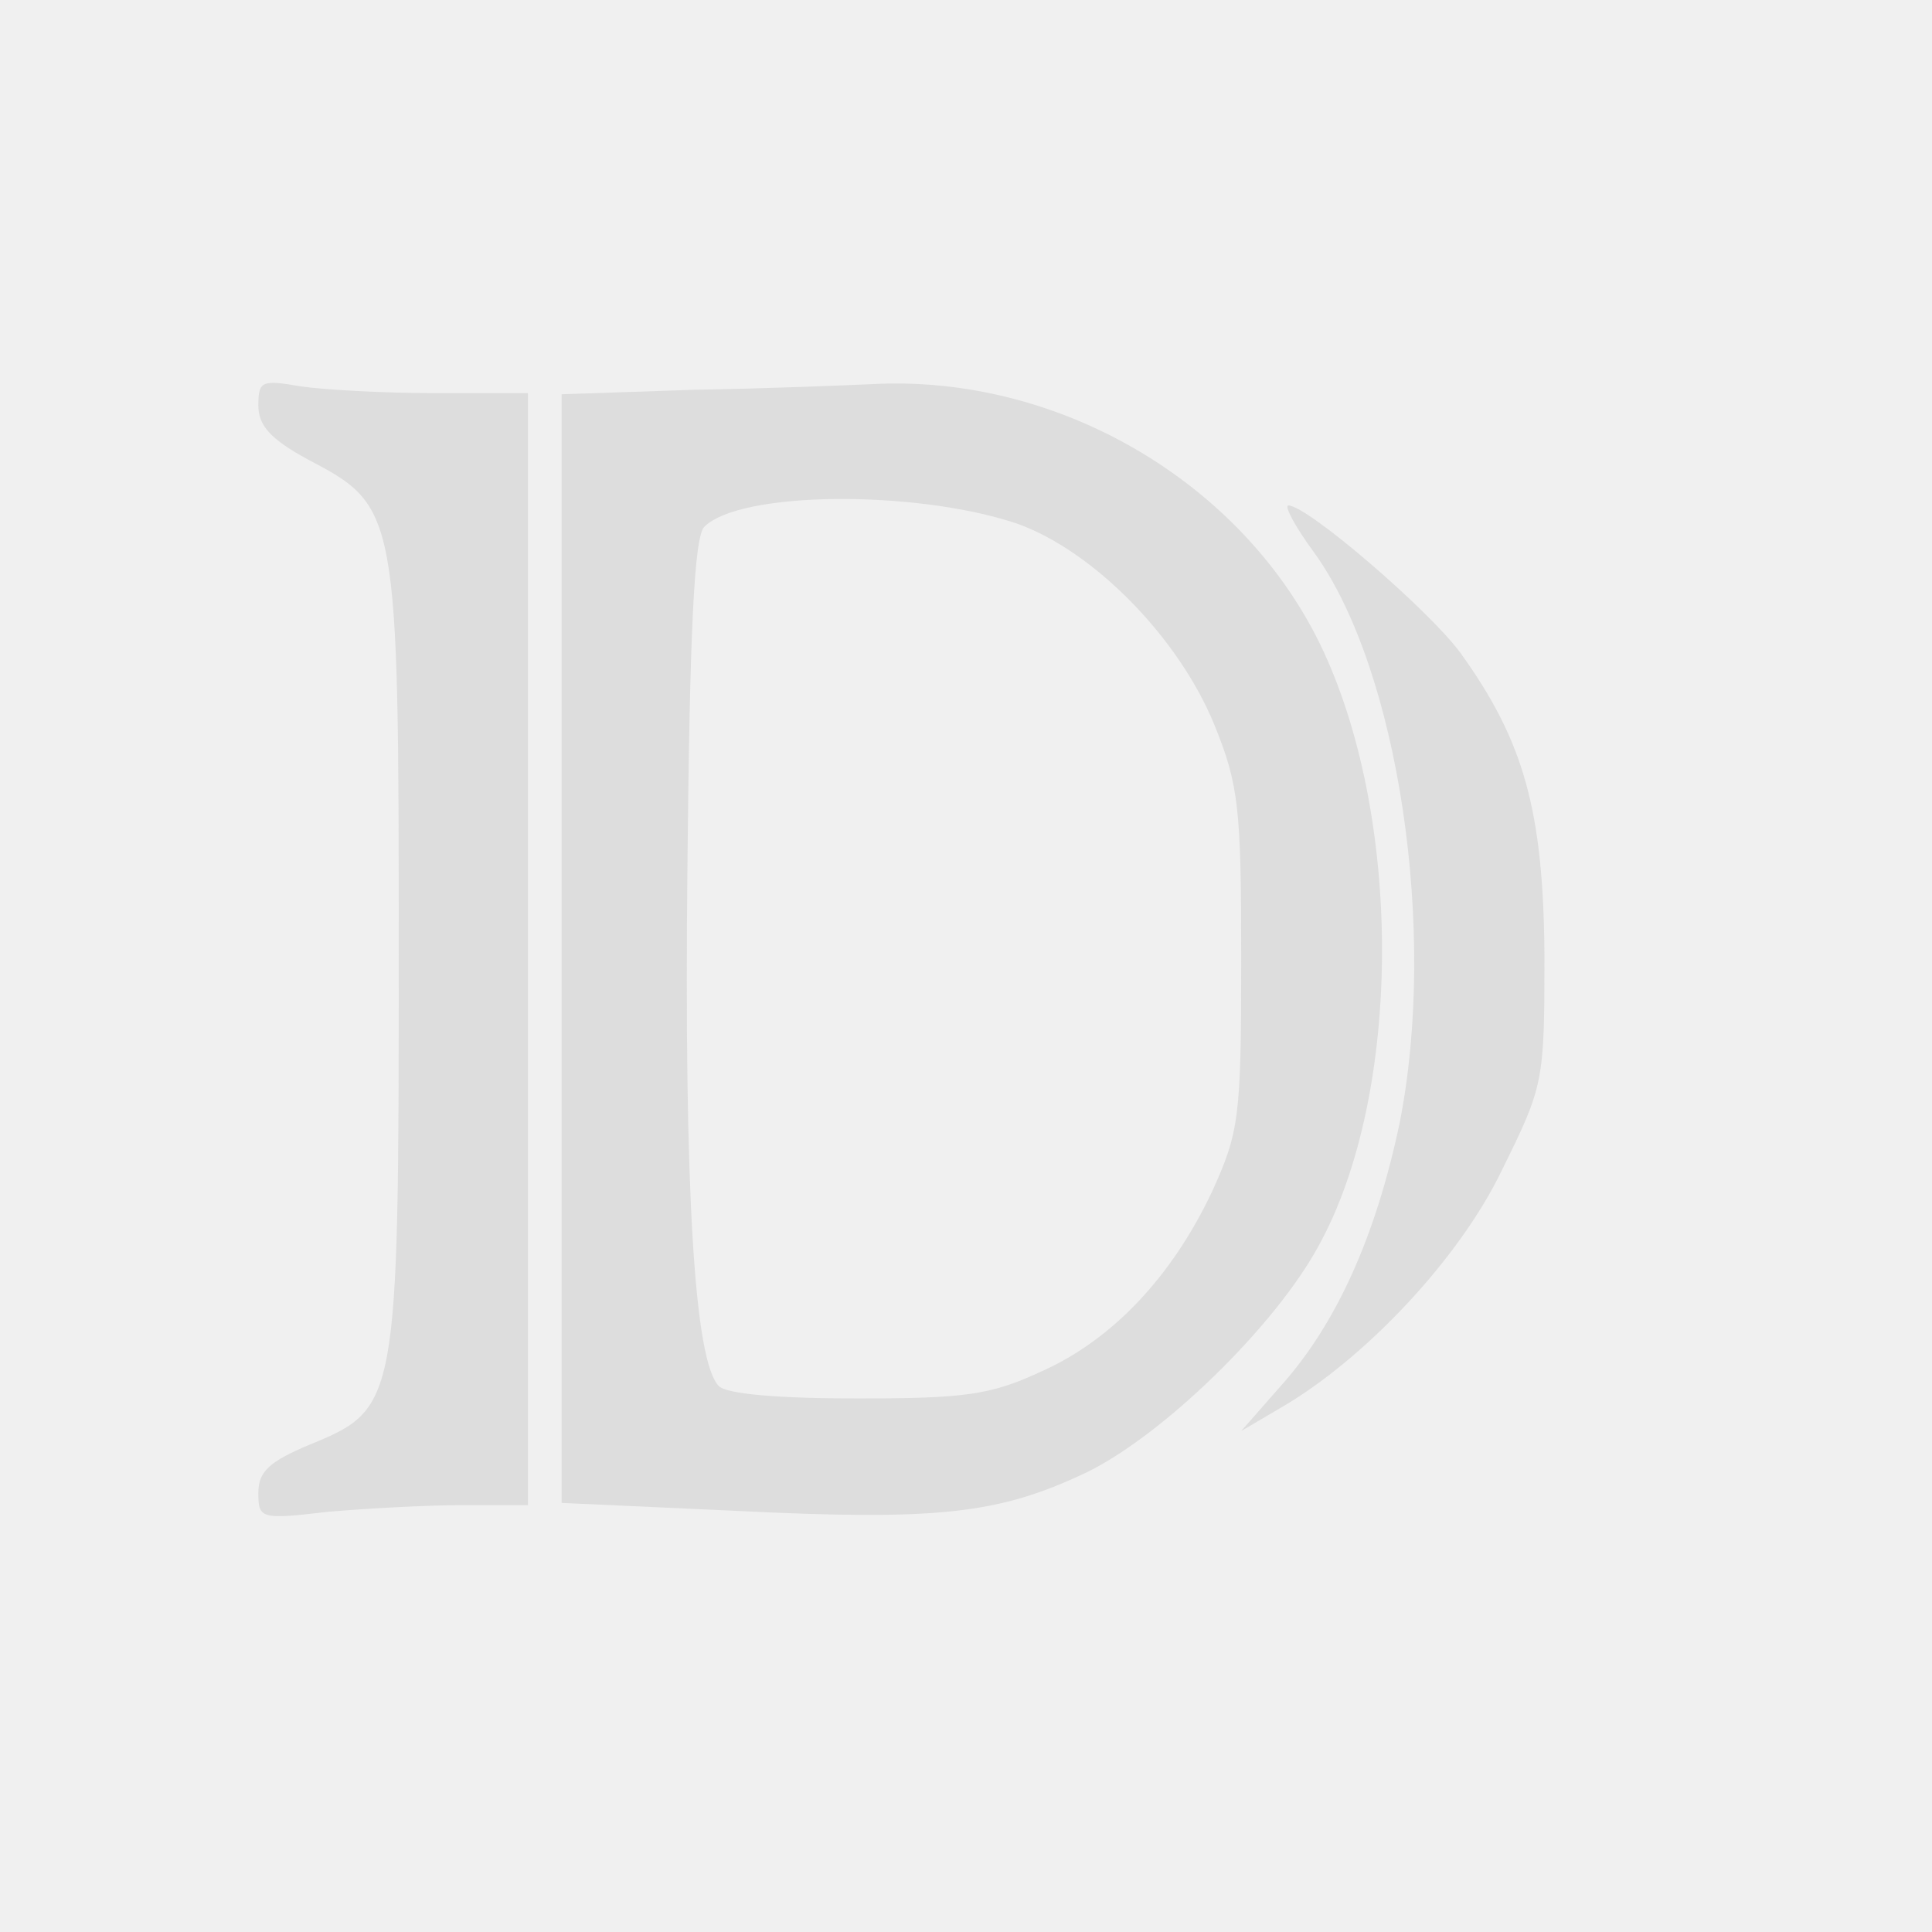
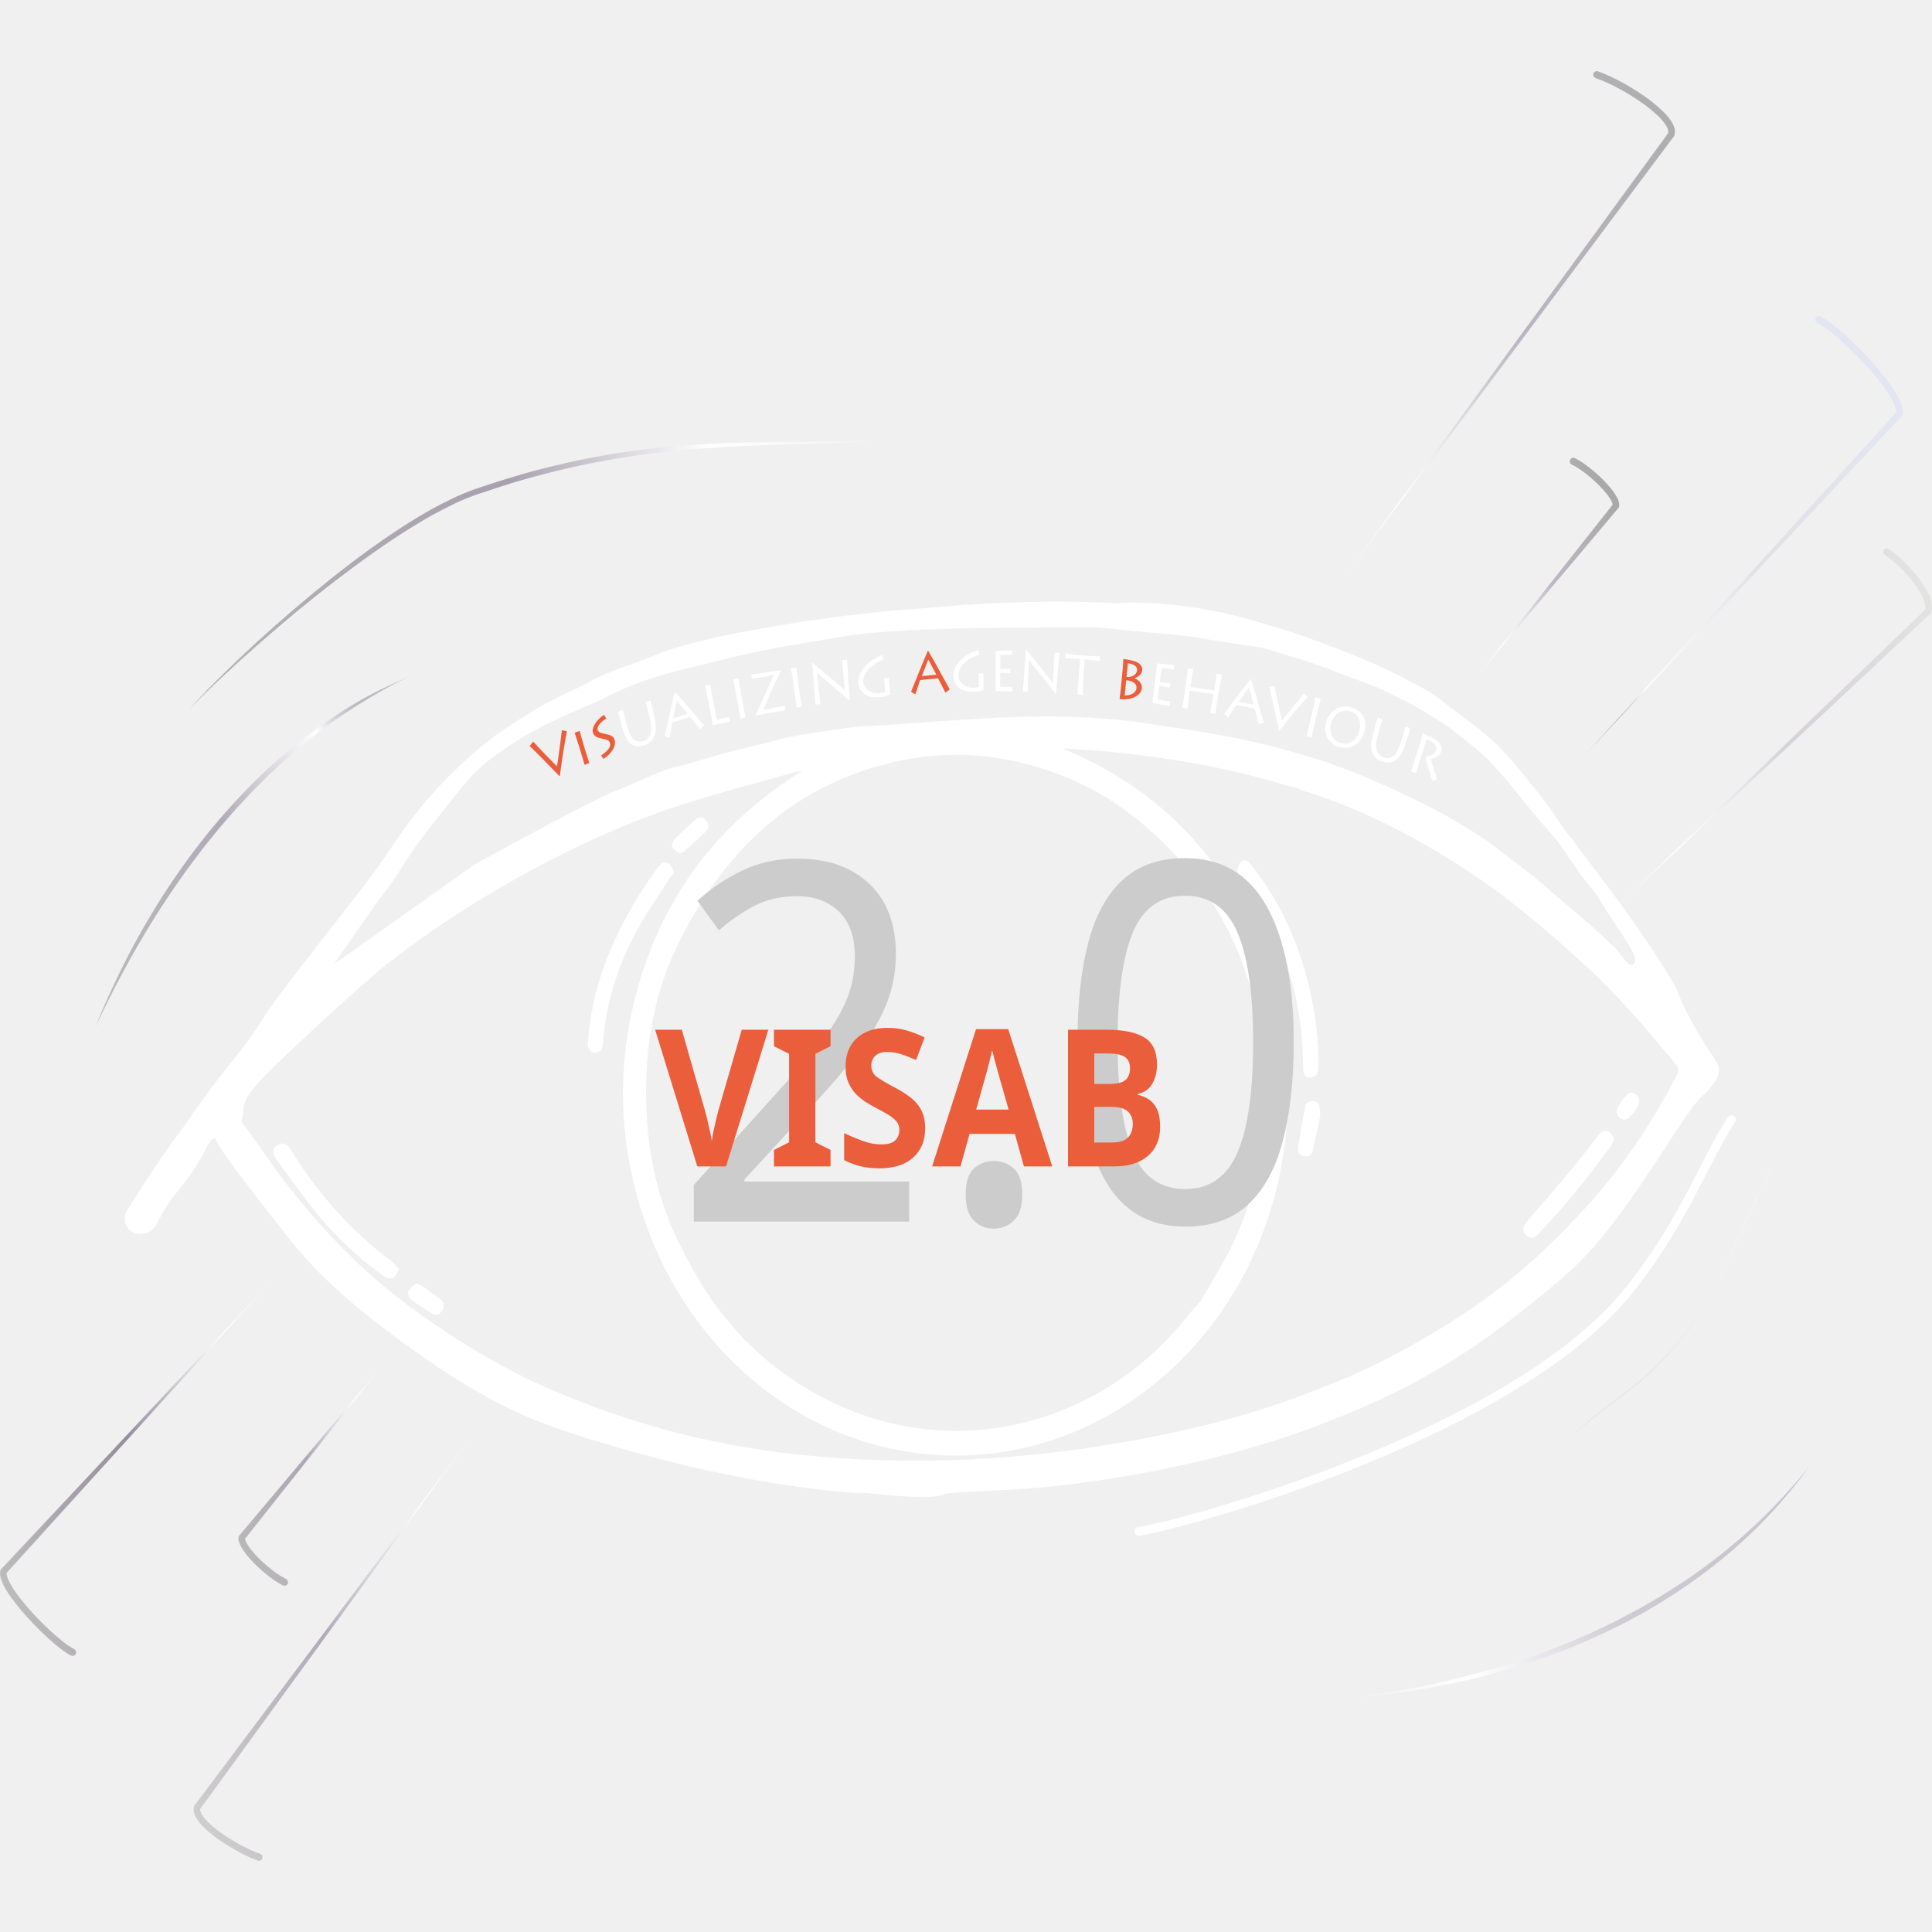
- <svg xmlns="http://www.w3.org/2000/svg" version="1.0" width="38pt" height="38pt" viewBox="0 0 172 172" preserveAspectRatio="xMidYMid meet">
-   <g transform="translate(0,172) scale(0.1,-0.1)" fill="#dddddd" stroke="none">
-     <path d="M230 1359 c0 -18 11 -30 44 -48 80 -42 81 -45 81 -441 0 -400 -1 -404 -79 -436 -36 -15 -46 -24 -46 -43 0 -23 2 -24 61 -17 34 3 88 6 120 6 l59 0 0 495 0 495 -82 0 c-46 0 -100 3 -120 6 -35 6 -38 5 -38 -17z" />
-     <path d="M618 1373 l-118 -4 0 -493 0 -494 154 -7 c181 -9 235 -3 313 34 68 33 168 130 207 202 75 136 75 384 1 536 -71 145 -234 240 -399 231 -23 -1 -94 -4 -158 -5z m287 -119 c68 -24 144 -101 176 -179 22 -54 24 -75 24 -210 0 -141 -2 -153 -26 -206 -36 -76 -89 -132 -152 -160 -45 -21 -68 -24 -164 -24 -71 0 -116 4 -123 11 -22 22 -31 175 -28 463 2 208 6 293 15 302 32 32 188 33 278 3z" />
-     <path d="M1170 1228 c75 -104 110 -337 76 -508 -21 -100 -56 -178 -105 -233 l-36 -41 34 20 c75 43 160 133 198 212 37 75 38 78 38 191 -1 129 -18 191 -75 270 -28 38 -136 131 -153 131 -4 0 6 -19 23 -42z" />
-   </g>
+ <svg xmlns="http://www.w3.org/2000/svg" version="1.0" width="38pt" height="38pt" viewBox="0 0 1354.55 1254.73" preserveAspectRatio="xMidYMid meet">
+   <defs>
+     <style>.cls-1{fill:url(#Unbenannter_Verlauf_86);}.cls-2{fill:url(#Unbenannter_Verlauf_70);}.cls-3{fill:url(#Unbenannter_Verlauf_102);}.cls-4{fill:url(#Unbenannter_Verlauf_177);}.cls-5{fill:url(#Unbenannter_Verlauf_166);}.cls-6{fill:url(#Unbenannter_Verlauf_148);}.cls-7{fill:url(#Unbenannter_Verlauf_190);}.cls-8{fill:url(#Unbenannter_Verlauf_131);}.cls-9{fill:url(#Unbenannter_Verlauf_116);}.cls-10{fill:url(#Unbenannter_Verlauf_54);}.cls-11{fill:#fff;}.cls-12,.cls-17{fill:#eb5e3c;}.cls-13,.cls-15{fill:none;stroke-linecap:round;stroke-miterlimit:10;}.cls-13{stroke:#fff;stroke-width:6px;}.cls-14{fill:url(#Unbenannter_Verlauf_35);}.cls-15{stroke-width:3px;stroke:url(#Unbenannter_Verlauf_15);}.cls-16{font-size:351.51px;fill:#cdcccc;font-family:VladimirScript, Vladimir Script;}.cls-17{font-size:134.21px;font-family:LithosPro-Black, Lithos Pro;font-weight:800;}
+     </style>
+     <linearGradient id="Unbenannter_Verlauf_86" x1="194.04" y1="1104.31" x2="325.56" y2="1033.95" gradientUnits="userSpaceOnUse">
+       <stop offset="0" stop-color="#b9b8b8" />
+       <stop offset="0.46" stop-color="#ada7b5" />
+       <stop offset="0.8" stop-color="#fff" />
+       <stop offset="0.99" stop-color="#fff" stop-opacity="0.1" />
+     </linearGradient>
+     <linearGradient id="Unbenannter_Verlauf_70" x1="144.03" y1="1252.25" x2="411.26" y2="1128.94" gradientUnits="userSpaceOnUse">
+       <stop offset="0" stop-color="#cfcece" />
+       <stop offset="0.46" stop-color="#b1abb8" />
+       <stop offset="0.8" stop-color="#fff" />
+       <stop offset="0.99" stop-color="#fff" stop-opacity="0.1" />
+     </linearGradient>
+     <linearGradient id="Unbenannter_Verlauf_102" x1="23.96" y1="1122.27" x2="264.81" y2="1005.93" gradientUnits="userSpaceOnUse">
+       <stop offset="0" stop-color="#bdbcbc" />
+       <stop offset="0.46" stop-color="#958d9f" />
+       <stop offset="0.8" stop-color="#fff" />
+       <stop offset="0.99" stop-color="#fff" stop-opacity="0.1" />
+     </linearGradient>
+     <linearGradient id="Unbenannter_Verlauf_177" x1="1374.28" y1="334.67" x2="1094.15" y2="469.98" gradientUnits="userSpaceOnUse">
+       <stop offset="0" stop-color="#e3e6f2" />
+       <stop offset="0.46" stop-color="#e3e0e6" />
+       <stop offset="0.8" stop-color="#fff" />
+       <stop offset="0.99" stop-color="#1a1731" stop-opacity="0.1" />
+     </linearGradient>
+     <linearGradient id="Unbenannter_Verlauf_166" x1="1171.21" y1="391.2" x2="1039.7" y2="461.55" gradientUnits="userSpaceOnUse">
+       <stop offset="0" stop-color="#a8a8a7" />
+       <stop offset="0.46" stop-color="#beb8c4" />
+       <stop offset="0.8" stop-color="#fff" />
+       <stop offset="0.99" stop-color="#fff" stop-opacity="0.1" />
+     </linearGradient>
+     <linearGradient id="Unbenannter_Verlauf_148" x1="1233.55" y1="181.87" x2="913.4" y2="329.6" gradientUnits="userSpaceOnUse">
+       <stop offset="0" stop-color="#aeaeaf" />
+       <stop offset="0.46" stop-color="#bbb6c2" />
+       <stop offset="0.8" stop-color="#fff" />
+       <stop offset="0.99" stop-color="#fff" stop-opacity="0.1" />
+     </linearGradient>
+     <linearGradient id="Unbenannter_Verlauf_190" x1="1396.93" y1="475.8" x2="1131.17" y2="602.74" gradientUnits="userSpaceOnUse">
+       <stop offset="0" stop-color="#e3e3e2" />
+       <stop offset="0.46" stop-color="#d5d1d9" />
+       <stop offset="0.8" stop-color="#fff" />
+       <stop offset="0.99" stop-color="#fff" stop-opacity="0.1" />
+     </linearGradient>
+     <linearGradient id="Unbenannter_Verlauf_131" x1="152.93" y1="461.22" x2="658.09" y2="391.17" gradientUnits="userSpaceOnUse">
+       <stop offset="0" stop-color="#b5b4b4" />
+       <stop offset="0.48" stop-color="#a7a0af" />
+       <stop offset="0.76" stop-color="#fff" />
+       <stop offset="0.99" stop-color="#fff" stop-opacity="0.1" />
+     </linearGradient>
+     <linearGradient id="Unbenannter_Verlauf_116" x1="71.06" y1="709.63" x2="343.03" y2="544.32" gradientUnits="userSpaceOnUse">
+       <stop offset="0" stop-color="#bdbcbc" />
+       <stop offset="0.48" stop-color="#b1abb8" />
+       <stop offset="0.76" stop-color="#fff" />
+       <stop offset="0.99" stop-color="#1a1731" stop-opacity="0.1" />
+     </linearGradient>
+     <linearGradient id="Unbenannter_Verlauf_54" x1="1311.27" y1="1108.2" x2="972.49" y2="1176.72" gradientUnits="userSpaceOnUse">
+       <stop offset="0" stop-color="#c6c1cc" />
+       <stop offset="0.44" stop-color="#cfcbd4" />
+       <stop offset="0.76" stop-color="#fff" />
+       <stop offset="1" stop-color="#fff" stop-opacity="0.1" />
+     </linearGradient>
+     <linearGradient id="Unbenannter_Verlauf_35" x1="1129.8" y1="941.46" x2="1277.91" y2="941.46" gradientUnits="userSpaceOnUse">
+       <stop offset="0" stop-color="#d0d0d0" />
+       <stop offset="1" stop-color="#fff" stop-opacity="0" />
+     </linearGradient>
+     <linearGradient id="Unbenannter_Verlauf_15" x1="1193.19" y1="629.66" x2="1193.19" y2="629.66" gradientUnits="userSpaceOnUse">
+       <stop offset="0" stop-color="#005d9a" />
+       <stop offset="0.38" stop-color="#1a1731" />
+     </linearGradient>
+   </defs>
+   <path class="cls-1" d="M229.61,1142.87a64,64,0,0,1-9.66-6.27,101.33,101.33,0,0,1-8.59-7.42,80.36,80.36,0,0,1-7.68-8.45,37.4,37.4,0,0,1-3.27-4.91,17.8,17.8,0,0,1-1.3-2.89,8.23,8.23,0,0,1-.47-3.78,2.15,2.15,0,0,1,.49-1.14l99.76-118.6-96.2,121.51.5-1.14a4.11,4.11,0,0,0,.29,1.66,13.17,13.17,0,0,0,1,2.14,34.69,34.69,0,0,0,2.91,4.27,75.93,75.93,0,0,0,7.29,7.86,97.69,97.69,0,0,0,8.23,7,59.85,59.85,0,0,0,8.94,5.7h0a2.5,2.5,0,1,1-2.23,4.47Z" transform="translate(-31.39 -81.3)" />
+   <path class="cls-2" d="M212.14,1335.88a100.49,100.49,0,0,1-13.52-6.19A140.63,140.63,0,0,1,186,1322a88.44,88.44,0,0,1-11.61-9.32,35.37,35.37,0,0,1-5-5.92,15.36,15.36,0,0,1-1.87-3.81,8.28,8.28,0,0,1-.12-5v0a2.15,2.15,0,0,1,.33-.66l197-262.76L171.46,1300.05l.35-.67a3.74,3.74,0,0,0,.14,2.18,11.31,11.31,0,0,0,1.35,2.66,31.45,31.45,0,0,0,4.39,5.09,85.11,85.11,0,0,0,11,8.73,137,137,0,0,0,12.21,7.33,95.11,95.11,0,0,0,12.86,5.79h0a2.5,2.5,0,0,1-1.65,4.72Z" transform="translate(-31.39 -81.3)" />
+   <path class="cls-3" d="M81.13,1192.14a54.81,54.81,0,0,1-8.3-5.62c-2.55-2-5-4.13-7.39-6.29-4.78-4.33-9.33-8.88-13.7-13.61a161.65,161.65,0,0,1-12.34-14.93,71.48,71.48,0,0,1-5.25-8.36,30.85,30.85,0,0,1-2-4.75,11.8,11.8,0,0,1-.56-5.86,2.09,2.09,0,0,1,.54-1.08h0L223.78,927.14,35.5,1134.74l.56-1.09a7.57,7.57,0,0,0,.47,3.52,26.74,26.74,0,0,0,1.74,4,67.18,67.18,0,0,0,4.94,7.77,158.27,158.27,0,0,0,12,14.41c4.29,4.6,8.78,9,13.46,13.23,2.34,2.09,4.72,4.12,7.17,6a50.84,50.84,0,0,0,7.5,5l0,0a2.5,2.5,0,1,1-2.29,4.44Z" transform="translate(-31.39 -81.3)" />
+   <path class="cls-4" d="M1307.67,253.19a63.93,63.93,0,0,1,9.61,6.51c3,2.35,5.82,4.8,8.61,7.32q8.34,7.56,15.95,15.83a190.58,190.58,0,0,1,14.37,17.37,82.64,82.64,0,0,1,6.1,9.7,36.41,36.41,0,0,1,2.34,5.48,19.77,19.77,0,0,1,.72,3.1,10.4,10.4,0,0,1-.07,3.55h0a2.29,2.29,0,0,1-.56,1.08L1141.51,561.87,1361.36,320l-.56,1.09a9.27,9.27,0,0,0-.55-4.3,32.44,32.44,0,0,0-2.06-4.73,80.2,80.2,0,0,0-5.79-9.11,184.51,184.51,0,0,0-14.08-16.85c-5-5.38-10.25-10.56-15.71-15.46-2.73-2.45-5.52-4.82-8.38-7.06a59,59,0,0,0-8.81-5.94l-.06,0a2.5,2.5,0,1,1,2.3-4.44Z" transform="translate(-31.39 -81.3)" />
+   <path class="cls-5" d="M1135.64,352.63a64.65,64.65,0,0,1,9.67,6.27,102.78,102.78,0,0,1,8.58,7.42,79.28,79.28,0,0,1,7.68,8.45,38.13,38.13,0,0,1,3.28,4.91,18.7,18.7,0,0,1,1.3,2.89,8.53,8.53,0,0,1,.47,3.79,2.24,2.24,0,0,1-.5,1.13L1066.36,506.1l96.2-121.52-.5,1.14a4.16,4.16,0,0,0-.29-1.66,14.92,14.92,0,0,0-1-2.14,32.91,32.91,0,0,0-2.92-4.26,76,76,0,0,0-7.28-7.87,99.44,99.44,0,0,0-8.24-7,59.85,59.85,0,0,0-8.94-5.7h0a2.5,2.5,0,1,1,2.24-4.48Z" transform="translate(-31.39 -81.3)" />
+   <path class="cls-6" d="M1151.87,81.44a121.66,121.66,0,0,1,16.18,7.4,169.71,169.71,0,0,1,15.09,9.2A107.26,107.26,0,0,1,1197,109.18a42.55,42.55,0,0,1,6,7,18.71,18.71,0,0,1,2.19,4.46,9.54,9.54,0,0,1,.14,5.67v0a2.58,2.58,0,0,1-.34.66L968.69,443l232.59-318.71-.34.68c.53-1.59-.38-4.06-1.84-6.21a38.16,38.16,0,0,0-5.34-6.2A101.79,101.79,0,0,0,1180.43,102a160.85,160.85,0,0,0-14.7-8.85,115.47,115.47,0,0,0-15.51-7h0a2.5,2.5,0,1,1,1.66-4.71Z" transform="translate(-31.39 -81.3)" />
+   <path class="cls-7" d="M1355.68,416.24a91.5,91.5,0,0,1,10.4,8.73,112.94,112.94,0,0,1,9.13,9.93,67.78,67.78,0,0,1,7.6,11.36,31.15,31.15,0,0,1,2.58,6.64,14.41,14.41,0,0,1,0,7.77h0a2.3,2.3,0,0,1-.61,1L1164.94,667.28l216.7-209-.61,1a9.91,9.91,0,0,0-.15-5.27,26.53,26.53,0,0,0-2.25-5.61,63.5,63.5,0,0,0-7.14-10.49,107.22,107.22,0,0,0-8.8-9.42,86.22,86.22,0,0,0-9.86-8.16h0a2.5,2.5,0,0,1,2.85-4.11Z" transform="translate(-31.39 -81.3)" />
+   <path class="cls-8" d="M164.3,528.62c7.39-8.52,15.33-16.56,23.38-24.47s16.25-15.67,24.56-23.31q25-22.8,51.54-44c8.84-7,17.81-13.92,27-20.51s18.52-13,28.13-19a289.28,289.28,0,0,1,29.78-16.49,161.65,161.65,0,0,1,15.81-6.53c5.36-1.81,10.7-3.69,16.1-5.36s10.82-3.31,16.25-4.93,10.89-3.05,16.39-4.41c11-2.77,22-5.31,33.13-7.4a585.93,585.93,0,0,1,67.27-8.69c22.55-1.63,45.14-2.12,67.7-2.34,11.28-.06,22.56-.07,33.83-.21q8.46-.09,16.91-.32c5.64-.12,11.27-.32,16.91-.56-45,3.58-90.26,2.42-135.11,6.52q-8.4.75-16.79,1.69c-5.59.63-11.17,1.3-16.74,2.08q-16.71,2.31-33.26,5.56c-11,2.14-22,4.67-32.88,7.46-5.45,1.37-10.86,2.92-16.27,4.42s-10.78,3.19-16.13,4.93-10.68,3.5-16,5.29a157.72,157.72,0,0,0-15.46,6.33,303.17,303.17,0,0,0-29.45,16.16c-19.14,11.77-37.36,25-55.24,38.71s-35.18,28.15-52.12,43Q200.78,493.4,188.4,504.9q-6.18,5.78-12.23,11.68C172.13,520.51,168.13,524.49,164.3,528.62Z" transform="translate(-31.39 -81.3)" />
+   <path class="cls-9" d="M98.49,750.9c5.19-13,11-25.76,17.14-38.37s12.86-24.93,20-37a496,496,0,0,1,48.67-68.68c18.3-21.31,38.37-41.23,60.71-58.32a340.28,340.28,0,0,1,34.83-23.67,301.64,301.64,0,0,1,37.62-18.74A361.27,361.27,0,0,0,246.93,551l-4.05,3.3c-1.35,1.1-2.71,2.19-4,3.36l-7.9,6.85c-2.62,2.29-5.12,4.73-7.68,7.08l-3.82,3.57c-1.26,1.2-2.47,2.46-3.71,3.68l-7.4,7.37-7.15,7.63-3.57,3.81c-1.19,1.27-2.3,2.62-3.46,3.93l-6.85,7.88c-1.17,1.3-2.27,2.65-3.37,4l-3.3,4.06c-2.18,2.71-4.42,5.38-6.57,8.12L167.8,634c-2.08,2.8-4.24,5.54-6.24,8.39-8.19,11.29-15.89,22.94-23.28,34.78s-14.32,24-20.92,36.3c-3.34,6.14-6.55,12.35-9.7,18.6-1.54,3.13-3.11,6.26-4.62,9.42S100,747.74,98.49,750.9Z" transform="translate(-31.39 -81.3)" />
+   <path class="cls-10" d="M1299.48,1060l-3.35,4.61-3.44,4.55q-3.51,4.5-7.16,8.89-7.3,8.78-15.15,17.1c-5.27,5.5-10.73,10.83-16.31,16s-11.41,10.14-17.34,14.93a395.42,395.42,0,0,1-77.38,48.62l-10.35,4.9-10.53,4.5-5.26,2.25-5.34,2.06-10.68,4.1-10.83,3.7-5.41,1.84-5.47,1.68c-3.65,1.1-7.28,2.28-10.94,3.31l-11,3q-22.14,5.71-44.68,9.58l-11.28,1.73c-3.77.56-7.54,1-11.31,1.53s-7.56.88-11.33,1.32-7.58.68-11.36,1c7.53-1.06,15-2.17,22.54-3.4,3.74-.66,7.48-1.27,11.21-2l11.18-2.17c14.87-3,29.61-6.62,44.21-10.67s29-8.86,43.2-14l10.57-4.13,5.29-2.07,5.21-2.25,10.42-4.51,10.24-4.89,5.13-2.43c1.71-.8,3.36-1.73,5-2.6l10-5.27c1.69-.85,3.32-1.81,5-2.76l4.9-2.86,4.91-2.85c1.62-1,3.3-1.85,4.87-2.9l9.56-6.11,4.78-3,4.68-3.22c6.23-4.29,12.32-8.78,18.31-13.4A383.92,383.92,0,0,0,1299.48,1060Z" transform="translate(-31.39 -81.3)" />
+   <path class="cls-11" d="M1206.64,724.47s6.95,20.14,25.55,47.37c2.27,3.34,4.75,6.84,4.31,11.22s-3.63,8.12-7.17,12.26a54,54,0,0,1-5.29,5.41c-10.62,9.13-43.2,68.19-74.52,104-15.07,17.21-29.66,28.83-50.77,45.64-19.44,15.48-35.14,25.88-40.21,29.19-39,25.52-72.12,39-93.56,47.52-38.42,15.35-68.52,22.89-89.72,28.12,0,0-57.74,14.23-114.81,19.09-9.08.77-13.63,1.16-16.45,1.3,0,0-41.13,2-49.08,2.93a5.72,5.72,0,0,0-.63.12h0a8.19,8.19,0,0,0-1.8.7l-.07,0c-6.12,3.59-42,0-42,0h0c-2.49-.25-8-.86-8.61-.92-3.63-.4-4.12-.07-10.17-.32,0,0-3.55-.15-9.19-.65-104.29-9.28-205.31-46.36-205.31-46.36h0c-13-4.76-45.15-16.91-91.48-50-23.94-17.07-62.73-44.74-91.21-80.87-15.76-20-49.24-62.46-51.2-68.67-.08-.28-.48-1.66-1.38-1.92-2.18-.62-5.42,5.79-6.56,8-13,25.35-22.11,28-33.31,50.58a15.27,15.27,0,0,1-5.78,6.67c-4,2.27-10,2.56-14-1.22a11,11,0,0,1-3.41-6.69,12.63,12.63,0,0,1,2.23-7.89c29.57-46.72,38.17-56.2,38.17-56.2,19.61-29.08,31-42.46,41.71-56,8.71-11.05,15.35-22.34,19.6-28.49,11.34-16.41,61.47-80,61.47-80,14.78-18.7,26.86-37.88,35.89-50a308.92,308.92,0,0,1,60-60.71c3.48-2.65,15.79-10.85,28.7-18.82,7.36-4.55,23.81-12.5,24.5-12.78,12.42-5,15.8-9.59,39.33-17.76,12.42-4.3,17.4-6.4,28.05-10.65,26.76-8.49,45.94-11.7,63.18-14.91a1015.36,1015.36,0,0,1,121-15.15c48.41-4.77,99.29-5.2,131.1-3.31,0,0,48.79-4.42,110.9,16.7,2.58.88,9.87,2.05,31.11,10.28,9,3.51,15.76,5.65,28.86,11.13,8.32,3.48,18.91,8,30.3,14,21.08,11,19.42,10,41.27,26.91,12.47,9.68,23.64,16,45.34,43.63,2.49,3.18,14.83,18,20.85,27.46,5,7.8,10.41,14.17,11.82,16.1,16.15,22,31.5,40.6,54.58,75,4.27,6.37,10.67,16.24,17.94,28.91M297.12,711.76c-30.55,26.59-54.12,48.76-69.07,63-25.08,23.85-25.62,28.57-26.24,37.09-.24,3.31-1.95,4.66,0,7.31,10.77,14.81,21,30.12,32.21,44.52,26.58,34.17,56.69,64,91.1,88.56,29.46,21,60.06,39.41,92.82,53.53a593.53,593.53,0,0,0,99.56,33c39,9.15,78.51,14,118.32,15.87,79.64,3.63,158.39-4.65,236.25-22.92,32.2-7.55,63.68-18.21,94.61-30.71,32-12.92,62.29-29.76,91.53-48.86,33.38-21.81,62.82-49.27,89.89-79.68,23-25.88,42.15-55.19,58.65-86.58,2-3.72,1.57-5.9-.88-8.86-20.14-24.4-40.62-48.31-63.75-69.45-28.94-26.46-58.68-51.46-91.5-71.93-33.46-20.87-68.14-38.38-105.24-49.86-1.55-.48-3.3-.86-4.18-1.74a44.33,44.33,0,0,0-5.7-1.42c-4.08-.88-8.05-2.36-12.09-3.51-37-10.52-74.71-16.72-112.74-20.55-11.5-1.15-23-1.69-34.57-2.51,54.93,22.59,98.74,59.88,128,116C933.5,728.52,941.46,789.22,929,852.75c-22.15,112.86-112.4,193-214.94,198.82-107.15,6.1-201.59-67.21-234-174.63-16.07-53.23-15.83-107,.59-160.07,19.92-64.41,58.93-111.29,113.42-145.1-2.41.43-3.66.54-4.84.88-28.81,8.23-57.9,15.44-86.35,25-26.89,9-67.62,25.44-118.44,54.75a739.52,739.52,0,0,0-68,44.37ZM556.25,973.34a7.28,7.28,0,0,0,2.47,2.37c.73.81,1.52,1.58,2.31,2.31a217.81,217.81,0,0,0,38.86,28.65q48.3,27.9,102.58,27.89a199.09,199.09,0,0,0,78.94-16.6c32.51-13.93,60.17-35.63,83.19-64.54a77.64,77.64,0,0,1,6.89-7.83,9.5,9.5,0,0,0,2.36-3.56c.68-1.44,1.53-2.15,2.3-3.52,6.33-11.26,13.39-22.08,19-33.77,20.16-42.17,27.21-87.39,22-134.41s-20.69-89.47-49.73-125.45c-25.34-31.38-55-55.43-91.07-69.61-39.91-15.68-80.58-19-121.85-8.78-37.69,9.38-71.3,27.66-99.81,57.15-20.91,21.64-37.34,46.79-50.19,74.63-13,28.11-19.14,58.62-20,90.11-1.09,40.43,5.29,79.14,23.24,115.13,9,18,18.84,35.33,31.28,50.72,4.27,5.28,8.85,10.27,14.17,16.42M364.59,637.27s81.91-45.35,99-51.57c8.5-3.1,31.29-14.33,40.08-16.24,9.45-2.06,31.72-9.13,39.87-11,18.09-4.17,35.49-9.22,46.75-11.36,11.85-2.26,41.87-6.22,41.87-6.22,6.74-.27,17-.91,29.14-1.73,21.8-1.48,37.3-2.61,39.87-2.79,58.64-4.3,92.62-2.77,123.28.68,6.2.7,18.53,2.8,24.71,3.67,27.07,3.8,55.86,8.71,86.34,17.2q10.78,3,21.08,6.3c16.9,5.58,30.84,11.29,41.19,15.88,39.49,17.51,58.17,28.62,76,40.78,8.27,5.64,13.23,10.19,18,13.69,18.09,13.14,28.56,23.34,37.11,30.49,10.46,8.75,18,15.13,25.53,22.17,6.68,6.25,10,9.38,10.75,10.26,4.69,5.63,7.77,11.27,10.61,10.44a3.16,3.16,0,0,0,1.73-1.6c2.49-4.94-7.49-16.84-20.18-37.2-8-12.85-7-11.11-14.61-20.59-1.7-2.12-4.52-5.49-13.33-18.94-5.41-8.26-9.67-12.78-19.12-23.67-13.88-16-29.38-38.74-48.15-53-11.9-9.06-14.57-11.59-17-13.26s-10-5.82-16.54-10.18c-4.3-2.84-14.64-8.07-26.44-13.73-9.89-4.73-16.16-6.47-29.45-11.59-25.71-9.93-28.37-9.95-53.93-18-4.88-1.53-21.75-3.09-47.08-7.6-13.28-2.36-32.2-3.13-58.89-6.15-18.83-2.14-30.95-1-73.21-.9-54.19.12-97.15,2.74-113.88,5.63-24.24,4.19-58.67,9-90,17.4-16.34,4.38-50.29,10.14-79.95,25.92-13.42,7.14-39.43,14.95-67.7,34.08-21.52,14.57-25.15,19.18-41.59,39.77-17.11,21.43-23.21,29.12-33.53,45.45a194.42,194.42,0,0,1-12.25,17.75c-10.59,13.56-21.3,30.67-34.45,48.64m0,0,.33.56,98-69.44" transform="translate(-31.39 -81.3)" />
+   <path class="cls-11" d="M955.67,769.17c0,3.45,0,6.89,0,10.34,0,4.89-1.82,7.33-5.35,7.41s-5.33-2.26-5.34-7.28a226.81,226.81,0,0,0-18.58-90.89,191.62,191.62,0,0,0-24.81-41.9c-1.14-1.46-2.81-3.3-2.71-4.85a10.59,10.59,0,0,1,2.71-6.53c2.3-2.14,4.7-.58,6.57,1.76a203,203,0,0,1,28,46.64A242.59,242.59,0,0,1,955.67,769.17Z" transform="translate(-31.39 -81.3)" />
+   <path class="cls-11" d="M443.42,764.86c1.6-27,8.29-50.49,18.38-72.91a292,292,0,0,1,31.09-52.72c3.59-4.89,6.38-4.36,9.81.72,2.5,3.7-.66,5.09-1.81,6.95-6.93,11.26-14.63,22-21.12,33.53-14.14,25.15-23.44,52.28-25.57,82.06-.13,1.88-.47,4.49-1.6,5.35-1.61,1.21-4.38,2-6,1.32S443.92,765.6,443.42,764.86Z" transform="translate(-31.39 -81.3)" />
+   <path class="cls-11" d="M311.19,921.37c-1.59,2.53-2.39,5.19-3.92,5.88a7,7,0,0,1-6.06-.65,239.81,239.81,0,0,1-47.34-44c-7.69-9.33-14.68-19.37-22-29.12-2.53-3.39-5-6.83-7.41-10.34-2.09-3.06-2.33-6.26.86-8.5,3-2.13,6.36-2.17,8.82,1.23s4.43,7,6.72,10.43c18.12,27.24,39.6,50.66,65.2,69.4C307.93,917.07,309.27,919.2,311.19,921.37Z" transform="translate(-31.39 -81.3)" />
+   <path class="cls-11" d="M1163.2,829.56c-1.12,2.46-1.61,4.23-2.59,5.57-15.69,21.42-32.09,42.13-50.34,61a16.4,16.4,0,0,1-1.34,1.3c-3,2.56-5.92,2.18-8.25-.94-2.16-2.88-1.43-5.59.88-8.25,11.08-12.81,22.15-25.63,33-38.65,6.31-7.57,12.12-15.67,18.44-23.23,1.23-1.46,4.12-2.59,5.66-2C1160.51,825,1161.72,827.73,1163.2,829.56Z" transform="translate(-31.39 -81.3)" />
+   <path class="cls-11" d="M957.3,812.27c-1.86,8.72-3.6,17.48-5.63,26.15-.82,3.47-3.46,4.32-6.4,3.51s-4.28-3.1-3.77-6.26q2.25-14,4.84-27.87c.64-3.48,3-4.74,6-4.36s4.36,2.49,4.39,5.72c0,1,0,2,0,2.94Z" transform="translate(-31.39 -81.3)" />
+   <path class="cls-11" d="M507.4,629.66c-1.52-1.34-3.92-2.57-4.82-4.61-.55-1.25.77-4.28,2-5.57,4.68-4.75,9.64-9.18,14.59-13.59,2.46-2.2,5-1.81,7.16.67s2.44,5.31.29,7.45c-5.16,5.13-10.63,9.89-16,14.71C510,629.27,508.93,629.23,507.4,629.66Z" transform="translate(-31.39 -81.3)" />
+   <path class="cls-11" d="M323,931.19a29.17,29.17,0,0,1,4.29,1.88c4.38,3.06,8.86,6,13,9.43a5.74,5.74,0,0,1,.86,8.26c-2.06,2.75-4.62,3.26-7.52,1.26-4.65-3.2-9.51-6-14-9.55-1.31-1-2.6-4.39-2-5.54C318.81,934.53,321.27,932.89,323,931.19Z" transform="translate(-31.39 -81.3)" />
+   <path class="cls-11" d="M1180.69,803.53c.09,3.25-6.55,12.22-9.41,12.72-4.16.73-7.75-3.89-5.78-8.16a29.42,29.42,0,0,1,6.87-9.37C1175.72,795.72,1180.56,798.81,1180.69,803.53Z" transform="translate(-31.39 -81.3)" />
+   <path class="cls-12" d="M428.86,544.07c-2.1,10.46-3.55,21.06-5,31.62l-.07,0c-7.05-7.06-13.8-14.42-21.07-21.27l2.5-3.08c1.14,1.45,15.6,16.4,16.69,17.29.31-1.15,3.34-23.89,3.4-25.27Z" transform="translate(-31.39 -81.3)" />
+   <path class="cls-12" d="M441.47,556.69c1,3.22,2.83,8.94,3.1,9.69l-3.34,1.23c-.36-1.43-2.63-9-2.88-9.8l-1.07-3.48c-.17-.57-2.72-8.48-3-9.21l3.52-1.3c.1.6,1.47,5.52,2.64,9.39Z" transform="translate(-31.39 -81.3)" />
+   <path class="cls-12" d="M452.78,561c3.27-2,7.2-5.45,6.33-8.54-.54-1.9-2-2.51-5-3.08-3.57-.69-6.17-1.52-7-4.22-1.18-4,3.12-9.71,7.81-12.61l1.59,2.68c-2.12,1.14-7,4.85-6.07,8,.57,2,3.5,2.3,5.29,2.73,3.24.76,5.78,1.24,6.64,4.33,1,3.74-1.55,9.07-7.88,13.19Z" transform="translate(-31.39 -81.3)" />
+   <path class="cls-11" d="M470.36,538.09c1.66,6.2,2.67,9,4.78,11.15a6.66,6.66,0,0,0,7.2,1.74,7.85,7.85,0,0,0,5.34-5.59c1-3.41-.12-8.12-1.63-14.17-.13-.54-.2-.81-.33-1.34-.67-2.66-1.38-4.89-1.81-6.29l3.51-1.06c.21.85.87,3.39,1.62,6.43l.44,1.77c1.81,7.41,2.57,12.25.75,16.62a11.22,11.22,0,0,1-7.59,6.74,9.14,9.14,0,0,1-9.56-1.9c-2.46-2.32-3.89-5.1-6.4-14.4-.23-.83-.34-1.24-.56-2.07-.48-1.76-1.2-4.56-1.44-5.44l3.49-1.14c.2,1,.57,2.85,1.5,6.34Z" transform="translate(-31.39 -81.3)" />
+   <path class="cls-11" d="M497.47,547.56c2.35-10.32,4.46-20.7,7.08-31l.07,0c7.05,7.5,13.5,15.54,20.34,23.23l-2.61,3c-1-1.29-6.62-8.23-7.16-8.75-5,1.57-7.52,2.37-12.51,4-.27.86-1.48,9.17-1.78,10.66C499.53,548.24,498.85,548,497.47,547.56Zm16.08-15.72c-.59-.74-7.13-8.55-7.64-9.07-.37,1-2.41,11.67-2.59,12.38C507.4,533.8,509.45,533.14,513.55,531.84Z" transform="translate(-31.39 -81.3)" />
+   <path class="cls-11" d="M529.44,511.59c0,.89,1.42,8.61,2.4,13.52.89,4.42,1.33,6.63,2.22,11,.87-.21,5.16-1.25,8.63-2.22l.64,3.37c-.51.11-11.35,2.31-12.26,2.53-.13-2.14-1.83-10.47-2-11.41l-1-5.18c-.13-.62-2.12-10-2.35-10.72Z" transform="translate(-31.39 -81.3)" />
+   <path class="cls-11" d="M551.86,522.66c.7,3.92,2.07,10.91,2.27,11.8l-3.53.78c-.24-1.74-1.88-10.91-2.07-11.93-.31-1.69-.47-2.53-.78-4.23-.12-.66-2-10.31-2.25-11.23l3.74-.82c0,.72,1,6.7,1.86,11.4C551.4,520.12,551.55,521,551.86,522.66Z" transform="translate(-31.39 -81.3)" />
+   <path class="cls-11" d="M558.14,504.37c2.48-.27,20-2.91,21-3.08l0,.07c-4.69,9-8.67,18.47-12.66,27.83,2-.4,14.15-2.84,15.15-3.19l.35,3.3c-.92.17-19,3.28-20.9,3.68v-.08c4.46-9.27,8.41-18.79,12.68-28.16-1.46.28-14.17,2.42-15.25,2.64C558.35,506.18,558.28,505.57,558.14,504.37Z" transform="translate(-31.39 -81.3)" />
+   <path class="cls-11" d="M591.68,515c.55,4,1.63,11,1.8,11.9l-3.55.6c-.18-1.75-1.45-11-1.59-12l-.6-4.27c-.1-.67-1.59-10.39-1.8-11.33l3.76-.64c0,.73.74,6.75,1.4,11.49C591.33,512.43,591.45,513.28,591.68,515Z" transform="translate(-31.39 -81.3)" />
+   <path class="cls-11" d="M603.11,525.34c-.75-9.83-1.56-19.66-2.34-29.48h.07c7.7,6.47,15.37,13,22.93,19.6-.12-1.11-1.87-19.82-2-21.14l3.52-.24q.72,14.39,1.93,28.74h-.07c-7.59-6.69-15.34-13.2-23-19.81h-.08c.18,1.38,2.28,20.78,2.48,22.08C605.2,525.18,604.5,525.23,603.11,525.34Z" transform="translate(-31.39 -81.3)" />
+   <path class="cls-11" d="M655.05,512.69c.11,1.52.48,5,.52,5.57a25.41,25.41,0,0,1-7.87,2c-8.19.83-14-3.58-14.58-10.13-.43-4.49,3.06-14.16,16.77-19.55.4,1.36.61,2,1,3.39-8.29,2.55-14.71,9.47-14.13,15.78.38,4.14,4.3,8.33,11.46,7.61a12.55,12.55,0,0,0,3.82-1c-.2-2.66-.3-4-.51-6.65-.08-1.15-.26-2.5-.31-2.73l3.42-.32c0,1,.1,1.87.19,3.07Z" transform="translate(-31.39 -81.3)" />
+   <path class="cls-12" d="M670.13,516.39c4-9.61,7.67-19.33,11.86-28.84h.08c5.37,8.87,10.06,18.14,15.19,27.15l-3,2.36c-.76-1.49-4.82-9.5-5.24-10.12-5,.46-7.46.7-12.44,1.24-.39.79-2.92,8.68-3.46,10.07Zm17.76-12c-.43-.85-5.26-9.92-5.65-10.54-.51.91-4.22,10.93-4.51,11.59C681.8,505,683.83,504.82,687.89,504.43Z" transform="translate(-31.39 -81.3)" />
+   <path class="cls-11" d="M720.91,509.49c0,1.52.13,5.07.13,5.59a23.86,23.86,0,0,1-7.8,1.36c-8,.13-13.29-4.75-13.46-11.33-.12-4.51,3.84-13.87,17.58-18.07l.75,3.46c-8.26,1.83-14.93,8.19-14.78,14.54.09,4.15,3.6,8.66,10.62,8.56a12.11,12.11,0,0,0,3.78-.65l-.05-6.67c0-1.16-.09-2.51-.13-2.75l3.37,0c0,1,0,1.88,0,3.08Z" transform="translate(-31.39 -81.3)" />
+   <path class="cls-11" d="M741.22,516.29c-.57,0-11.2-.56-11.91-.56.12-2.12.16-10.67.16-11.59,0-2.14,0-3.21,0-5.35,0-.63,0-10.26-.06-11,.88,0,10.38-.47,11.55-.6l.1,3.16c-1.17,0-7.7.07-8.28.06l-.09,10.15c.65,0,5.25-.13,7-.34,0,1.27,0,1.9.06,3.16-.79,0-6.37-.26-7.09-.27,0,3.9-.05,5.85-.08,9.75.85,0,5.6.19,8.52,0C741.17,514.23,741.18,514.92,741.22,516.29Z" transform="translate(-31.39 -81.3)" />
+   <path class="cls-11" d="M748.55,516.09c.73-9.83,1.4-19.67,2.09-29.5h.08c6.33,7.81,12.64,15.63,18.85,23.54,0-1.12,1.15-19.89,1.25-21.21l3.4.41q-1.46,14.32-2.42,28.69h-.07c-6.23-8-12.62-15.82-18.89-23.76h-.08c0,1.39-.88,20.9-.89,22.22Z" transform="translate(-31.39 -81.3)" />
+   <path class="cls-11" d="M786.71,518.25c.24-1,1-12.65,1.46-19,.15-2.37.23-3.56.38-5.93-4.22-.35-9.44-.52-10.4-.43.08-1.35.11-2,.19-3.38,1.45.42,10.16,1.24,10.57,1.27l3.2.27c.71.06,8.78.64,10.44.48-.11,1.35-.16,2-.27,3.38-.5-.21-7.32-1.05-10.41-1.32-.19,2.63-.28,3.95-.46,6.57-.55,8.09-.85,17.6-.83,18.4Z" transform="translate(-31.39 -81.3)" />
+   <path class="cls-12" d="M818.37,502.13c.12-1.19.69-7.87.66-8.72a40,40,0,0,1,5.15.87c7.52,1.61,8.24,4.88,8,7.1-.17,1.51-1.23,4.13-5.38,5.57V507c2.52.76,5.55,3.39,5.16,7-.53,4.72-6.6,8.5-15.34,7.51l-.29,0c.39-2.16,1.55-14.15,1.62-14.91C818.12,504.78,818.2,503.9,818.37,502.13Zm2.85,3.88c4.09.38,7.1-1.92,7.38-4.58.38-3.57-3.84-4.67-6.42-5.07C821.8,500.22,821.61,502.15,821.22,506Zm-1.29,13c4,0,7.89-1.53,8.3-5.26.29-2.78-2.55-5.13-7.23-5.46C820.57,512.56,820.35,514.7,819.93,519Z" transform="translate(-31.39 -81.3)" />
+   <path class="cls-11" d="M851.61,526.53c-.59-.1-11.56-2.19-12.3-2.3.37-2.08,1.38-10.55,1.49-11.46.26-2.12.39-3.18.64-5.31.08-.63,1.15-10.18,1.2-10.94.91.13,10.82,1,12.05,1.08-.11,1.26-.16,1.89-.26,3.15-1.21-.2-8-1.05-8.6-1.14-.5,4-.75,6-1.24,10.05.67.1,5.46.64,7.31.69l-.3,3.14c-.81-.13-6.58-1.18-7.33-1.29-.47,3.86-.71,5.79-1.19,9.65.88.13,5.79,1,8.84,1.25C851.79,524.47,851.73,525.16,851.61,526.53Z" transform="translate(-31.39 -81.3)" />
+   <path class="cls-11" d="M860.34,527.58c.32-1.73,1.67-11,1.82-12l.6-4.26c.1-.67,1.37-10.43,1.43-11.39l3.76.65c-.18.7-1.46,8.72-1.57,9.43-.18,1.23-.26,1.85-.44,3.08,6.66.87,10,1.34,16.66,2.35.2-1.26.3-1.89.51-3.15.11-.66,1.19-7.76,1.25-8.63l3.83.76c-.27.92-2.22,11.49-2.38,12.43-.26,1.57-.39,2.36-.66,3.93-.08.51-1.64,10.34-1.69,11.1l-3.65-.72c.33-1.32,1.58-8.29,1.7-9,.27-1.64.4-2.45.66-4.09-6.64-1-10-1.47-16.61-2.34-.15,1-.22,1.52-.37,2.53-.26,1.77-1.21,9-1.3,10Z" transform="translate(-31.39 -81.3)" />
+   <path class="cls-11" d="M889.73,531.86c6.17-8.19,12.17-16.5,18.52-24.54l.07,0c3.39,10.12,6,20.47,9.18,30.64L914,539.41c-.42-1.65-2.72-10.58-3-11.3-5.13-1-7.69-1.45-12.83-2.34-.57.64-4.92,7.56-5.77,8.76C891.32,533.46,890.79,532.92,889.73,531.86Zm20.62-6.51c-.23-1-3.05-11.11-3.3-11.82-.72.74-6.75,9.37-7.19,9.93C904.06,524.19,906.16,524.57,910.35,525.35Z" transform="translate(-31.39 -81.3)" />
+   <path class="cls-11" d="M948.1,520.16c-6.94,7.51-13.39,15.51-19.81,23.47l-.07,0c-2.36-10.15-4.31-20.39-6.93-30.47l3.59-1.08c.23,1.9,4.81,23.11,5.28,24.51.82-.78,14.6-18,15.32-19.11Z" transform="translate(-31.39 -81.3)" />
+   <path class="cls-11" d="M953.52,536.8c-.93,3.86-2.48,10.81-2.66,11.71l-3.49-1c.47-1.68,2.65-10.72,2.88-11.72.4-1.67.6-2.51,1-4.17.16-.66,2.3-10.24,2.45-11.19l3.7,1.07c-.24.67-1.76,6.51-2.87,11.14Z" transform="translate(-31.39 -81.3)" />
+   <path class="cls-11" d="M960.91,538.5c2.12-8.56,9.65-13.77,18.53-10.93,7,2.24,10.88,8.79,8.59,17-1.66,6-7.85,13.62-18,10.39C962.21,552.52,959.23,545.28,960.91,538.5Zm23.55,5.13c1.87-6.85-1.47-11.84-6.29-13.38-6.57-2.11-12,2.15-13.62,8.73-1.45,5.73.9,11.49,6.53,13.28C976.47,554,982.4,551.16,984.46,543.63Z" transform="translate(-31.39 -81.3)" />
+   <path class="cls-11" d="M998.08,544.38c-1.78,6.17-2.34,9.08-1.7,12.19a7.59,7.59,0,0,0,5.09,5.89,7,7,0,0,0,7.29-1.34c2.58-2.2,4-6.8,5.86-12.74l.41-1.33c.8-2.61,1.34-4.89,1.69-6.32l3.46,1.3c-.25.83-1,3.34-1.92,6.32l-.54,1.74c-2.25,7.25-4.09,11.73-7.84,14.23-2.91,1.95-6,2.25-9.74.89a10.32,10.32,0,0,1-7-7.46c-.86-3.44-.62-6.63,2-15.89.23-.82.35-1.23.59-2.05.49-1.76,1.32-4.53,1.57-5.4l3.48,1.21c-.36,1-1,2.71-2,6.17Z" transform="translate(-31.39 -81.3)" />
+   <path class="cls-11" d="M1027.64,562c-.46,1.43-3.45,11-3.56,11.57l-3.42-1.34c.43-.85,4.19-12.81,4.45-13.6l1-3.09c.36-1.13,2.79-8.95,2.91-9.71a66.72,66.72,0,0,1,7.42,3.36c4.58,2.5,6.58,5.73,5.5,8.91s-4,4.81-7.53,5.58c.47,1.63,4,12.59,4.62,14.12l-3.45,1.17c-.21-.68-4.47-15-5-17,2.12-.3,6.45-1.14,7.68-4.81.57-1.69.23-4.71-6.59-7.49Z" transform="translate(-31.39 -81.3)" />
+   <path class="cls-13" d="M1245.44,816.33c-18.76,28-33.1,71.48-72.62,120.54-81,100.52-310.87,163.38-343,168.22" transform="translate(-31.39 -81.3)" />
+   <path class="cls-14" d="M1277.75,844.9c-9.42,18.41-18.47,37-27,55.89-2.12,4.72-4.15,9.45-6.23,14.21s-4.28,9.46-6.61,14.11a209.88,209.88,0,0,1-16,26.73A233.57,233.57,0,0,1,1202.29,980l-2.64,2.86-2.73,2.77c-1.81,1.85-3.63,3.71-5.52,5.48s-3.7,3.62-5.65,5.34-3.92,3.41-5.94,5c-8.09,6.49-16.56,12.45-24.74,18.79s-16.16,12.94-23.77,20q11.29-10.67,23.54-20.26c8.11-6.44,16.51-12.51,24.5-19.07,2-1.65,4-3.33,5.84-5.08s3.71-3.6,5.57-5.39,3.65-3.66,5.43-5.53l2.69-2.79,2.59-2.88A231.28,231.28,0,0,0,1220.73,955a208.53,208.53,0,0,0,15.55-26.7c2.25-4.64,4.37-9.35,6.4-14.1s4-9.55,6.07-14.3c8.26-19,17.11-37.76,26.33-56.33a1.5,1.5,0,1,1,2.68,1.33Z" transform="translate(-31.39 -81.3)" />
+   <path class="cls-15" d="M1193.19,629.66" transform="translate(-31.39 -81.3)" />
+   <text class="cls-16" transform="translate(471.06 806.58) scale(0.91 1)">2.0</text>
+   <text class="cls-17" transform="translate(459.33 767.88) scale(0.91 1)">VISAB</text>
</svg>
